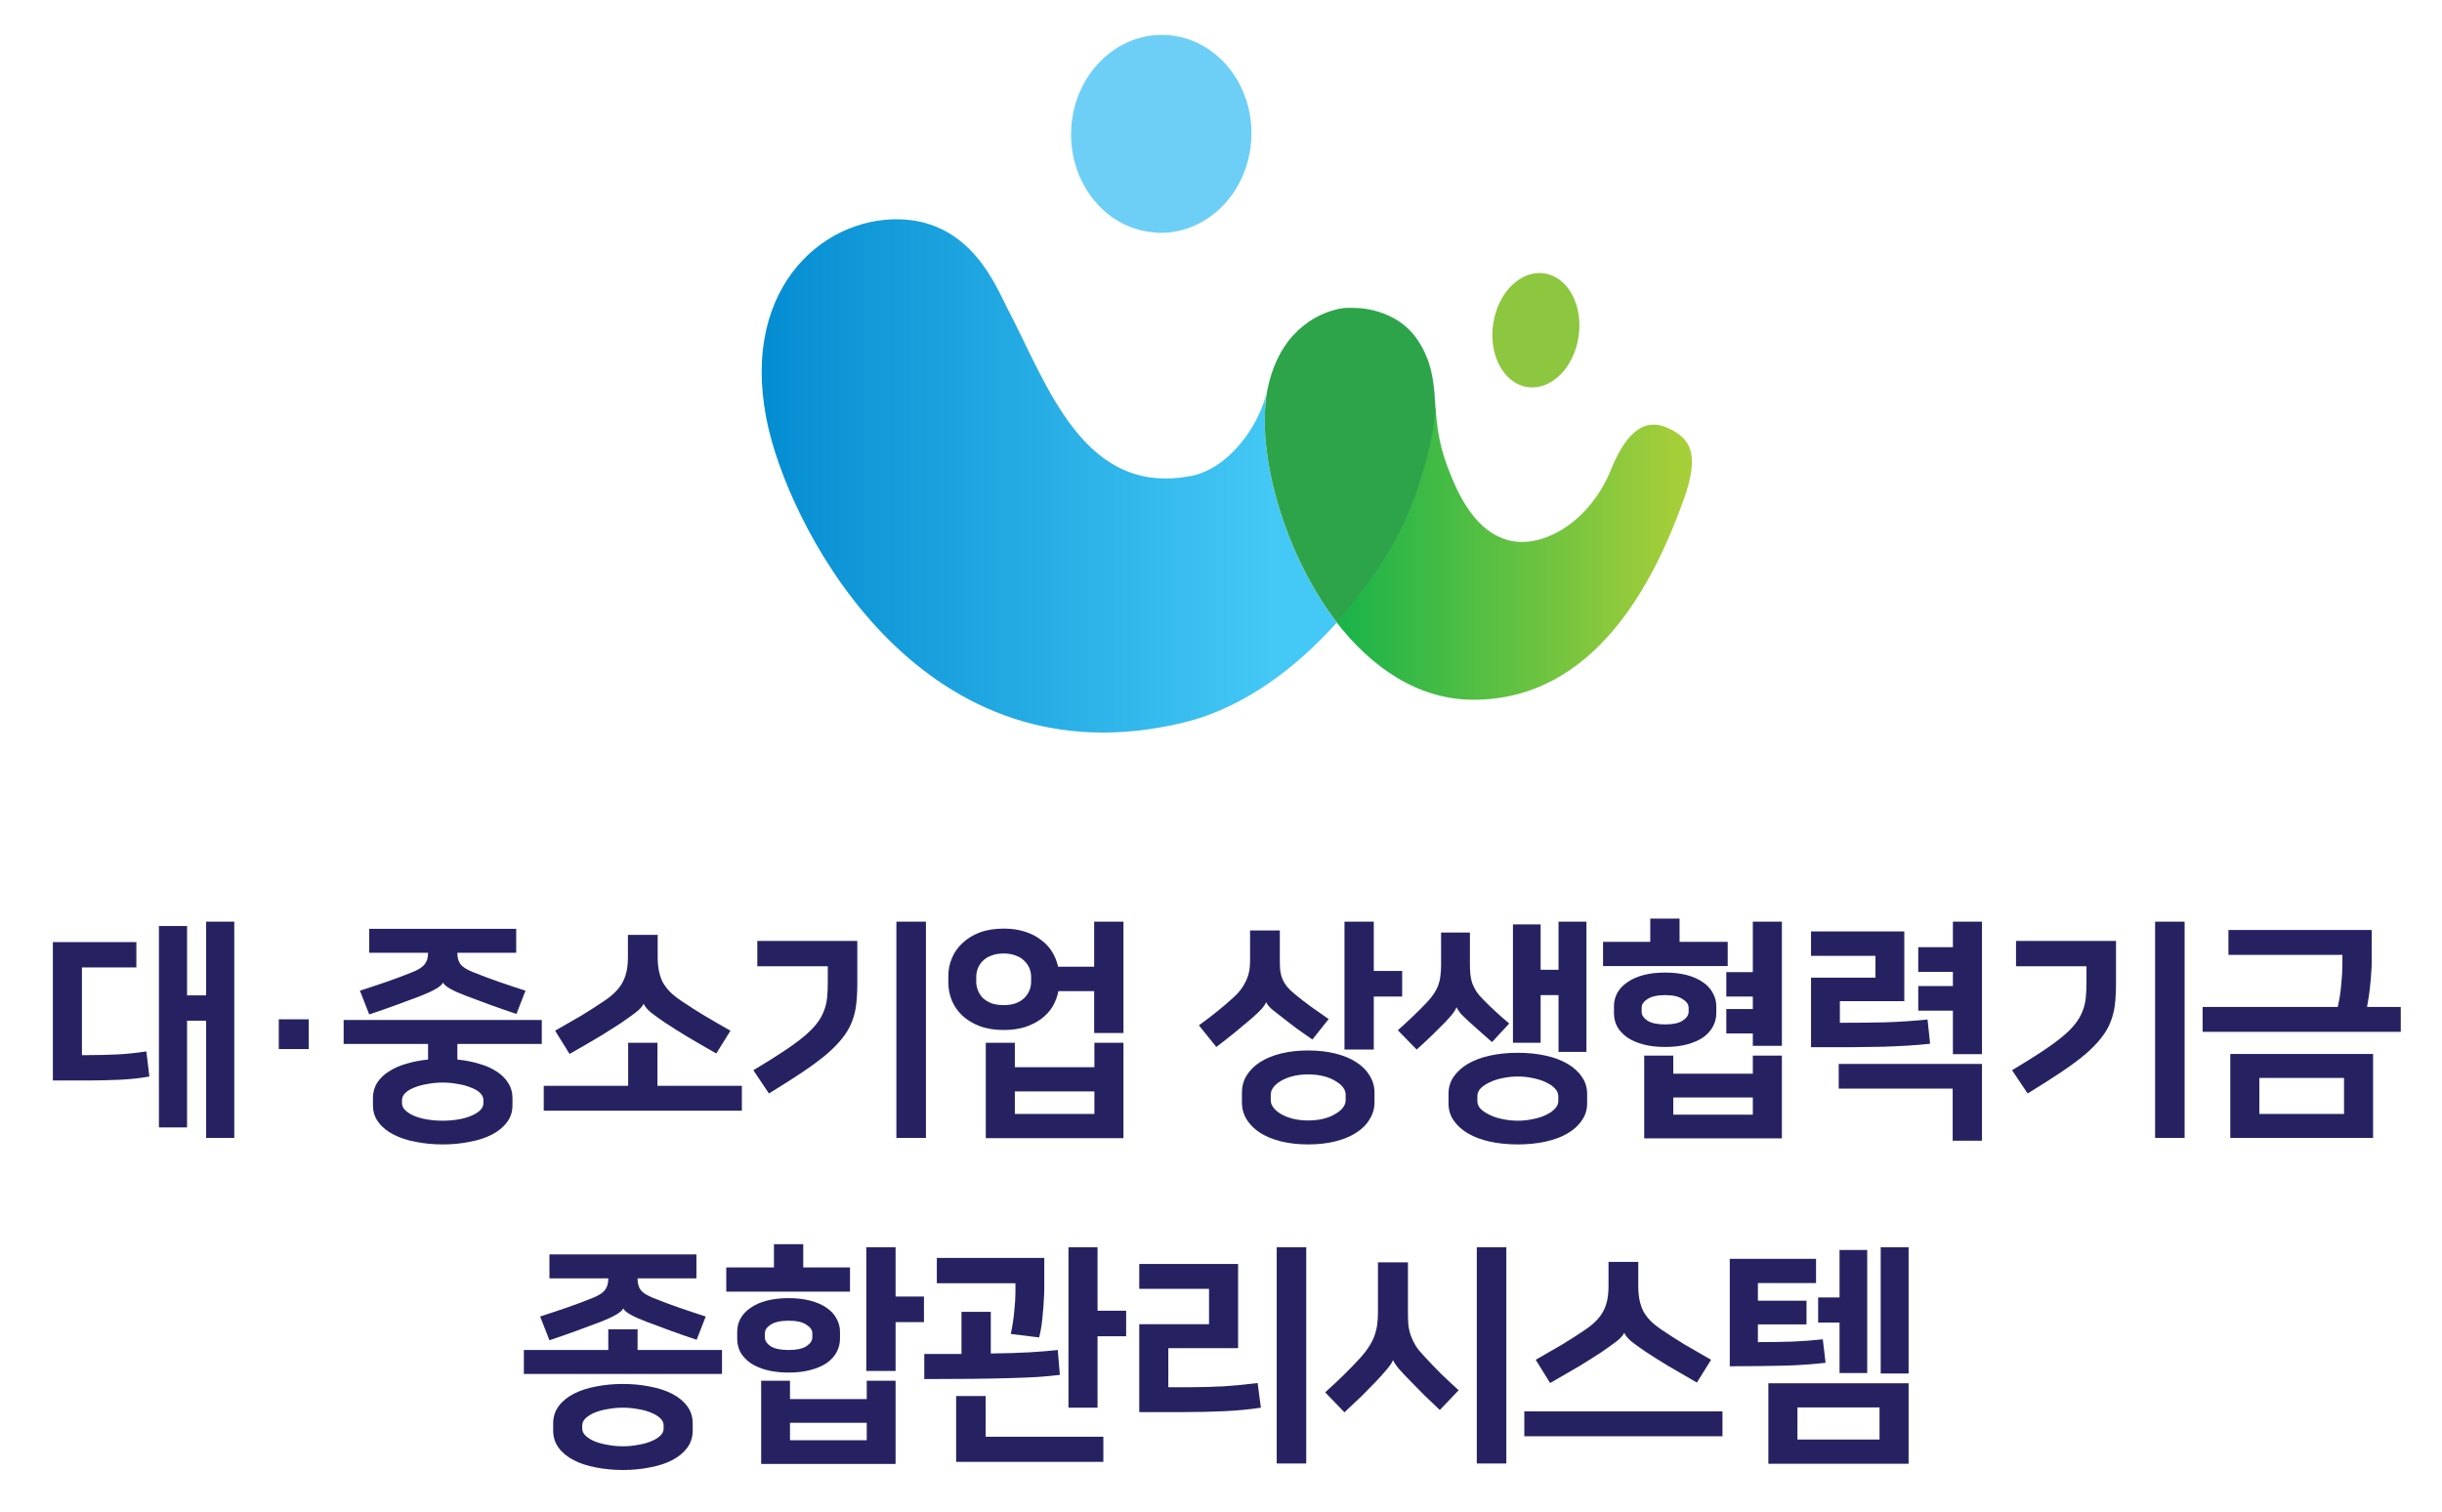
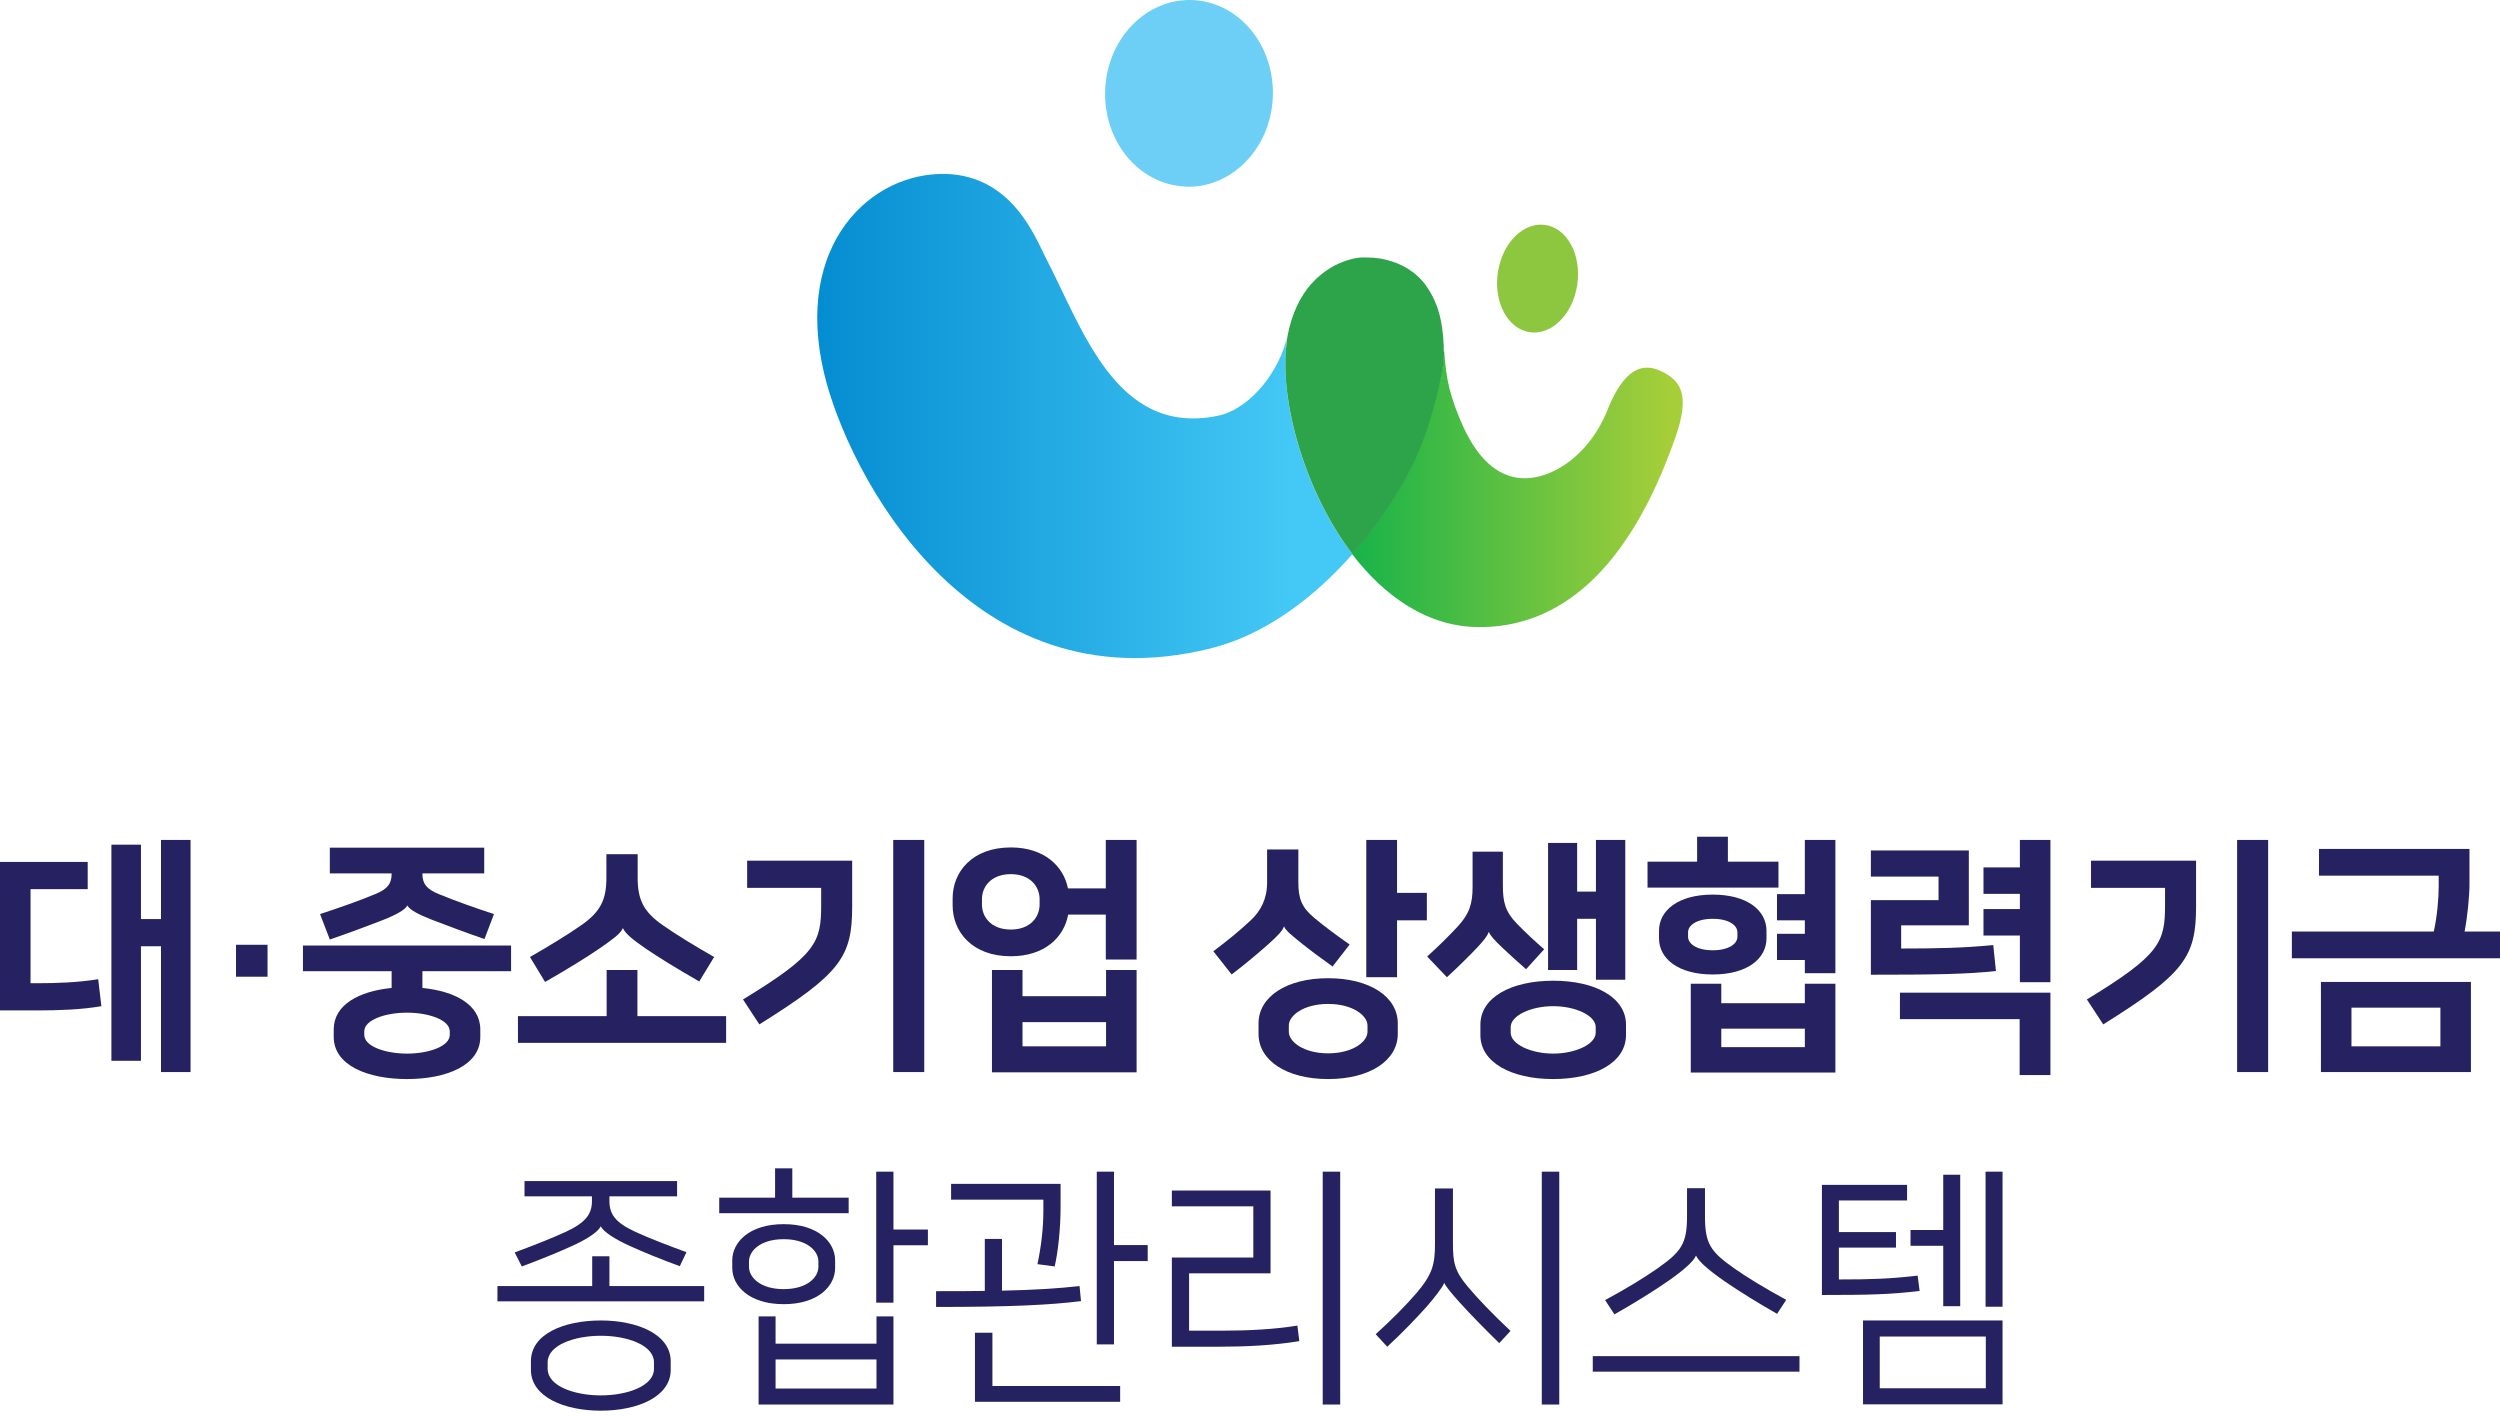
- <svg xmlns="http://www.w3.org/2000/svg" width="210" height="130" viewBox="0 0 210 130" fill="none">
-   <path d="M99.474 20.02C103.754 20.216 107.397 16.578 107.61 11.888C107.822 7.18 104.532 3.222 100.252 3.008C95.973 2.811 92.329 6.449 92.117 11.139C91.905 15.829 95.194 19.806 99.474 20.002V20.02Z" fill="#6DCFF6" />
-   <path d="M131.345 33.285C133.379 33.588 135.342 31.662 135.749 28.952C136.156 26.241 134.829 23.816 132.813 23.513C130.779 23.21 128.816 25.136 128.409 27.846C128.003 30.557 129.329 32.982 131.345 33.285Z" fill="#8DC63F" />
-   <path d="M122.555 30.395C122.59 30.503 122.643 30.592 122.678 30.699C122.643 30.592 122.608 30.503 122.555 30.395Z" fill="url(#paint0_linear_6363_3661)" />
-   <path d="M122.839 31.148C122.839 31.148 122.874 31.273 122.892 31.327C122.874 31.273 122.857 31.202 122.839 31.148Z" fill="url(#paint1_linear_6363_3661)" />
-   <path d="M108.795 34.697C108.83 34.287 108.883 33.895 108.954 33.52C108.954 33.52 108.954 33.556 108.954 33.574C108.371 36.552 105.682 40.279 102.481 40.921C93.126 42.775 90.048 33.003 86.635 26.53C85.68 24.711 83.558 19.04 77.403 18.862C70.506 18.666 63.29 25.246 66.137 37.051C68.295 46.003 79.455 67.598 101.845 62.123C107.009 60.857 111.519 57.38 114.967 53.528C110.617 47.911 108.335 39.975 108.83 34.697H108.795Z" fill="url(#paint2_linear_6363_3661)" />
-   <path d="M123.35 33.752C123.315 33.181 123.226 32.61 123.103 32.058C123.226 32.628 123.332 33.252 123.368 33.948C123.368 33.877 123.368 33.823 123.368 33.752H123.35Z" fill="url(#paint3_linear_6363_3661)" />
-   <path d="M143.582 36.889C141.159 35.641 139.603 37.745 138.524 40.42C136.667 45.003 132.352 47.481 129.275 46.322C127.152 45.538 125.808 43.398 124.853 41.097C123.704 38.333 123.58 36.942 123.368 34C123.385 34.339 123.403 34.696 123.403 35.07C123.403 37.139 122.2 41.401 121.175 43.915C120.06 46.626 117.885 50.21 114.932 53.509C117.938 57.396 121.953 60.178 126.71 60.178C137.127 60.178 142.238 50.103 144.803 42.934C146.253 38.868 145.245 37.727 143.582 36.871V36.889Z" fill="url(#paint4_linear_6363_3661)" />
-   <path d="M122.484 30.275C122.484 30.275 122.52 30.347 122.537 30.4C122.52 30.365 122.502 30.311 122.484 30.275Z" fill="url(#paint5_linear_6363_3661)" />
-   <path d="M122.68 30.701C122.733 30.844 122.803 30.986 122.857 31.147C122.803 30.986 122.75 30.844 122.68 30.701Z" fill="url(#paint6_linear_6363_3661)" />
-   <path d="M123.404 35.07C123.404 34.695 123.404 34.339 123.369 34C123.369 33.982 123.369 33.964 123.369 33.947C123.315 33.269 123.227 32.627 123.103 32.056C123.103 32.056 123.103 32.056 123.103 32.038C123.05 31.789 122.979 31.557 122.909 31.325C122.891 31.272 122.873 31.2 122.856 31.147C122.803 30.986 122.75 30.844 122.679 30.701C122.643 30.594 122.608 30.505 122.555 30.398C122.537 30.362 122.52 30.309 122.502 30.273C122.272 29.791 122.007 29.363 121.706 28.953C121.618 28.846 121.547 28.739 121.458 28.65C120.38 27.42 118.947 26.813 117.497 26.564C117.108 26.51 116.719 26.475 116.277 26.475C116.188 26.475 116.1 26.475 116.011 26.475C115.941 26.475 115.888 26.475 115.817 26.475C115.64 26.475 115.445 26.51 115.269 26.546C115.251 26.546 115.233 26.546 115.215 26.546C115.092 26.564 114.968 26.599 114.844 26.635C113.836 26.885 112.757 27.402 111.784 28.276C111.784 28.276 111.749 28.311 111.731 28.311C111.643 28.401 111.537 28.49 111.448 28.597C111.342 28.704 111.236 28.811 111.13 28.918C110.14 30.041 109.379 31.575 108.99 33.519C108.919 33.893 108.866 34.285 108.831 34.695C108.336 39.956 110.635 47.909 114.968 53.527C117.921 50.228 120.097 46.643 121.211 43.933C122.254 41.418 123.439 37.156 123.439 35.088L123.404 35.07Z" fill="#2DA44A" />
-   <path d="M152.071 118.96H164.131V125.88H152.071V118.96ZM156.171 108.26V110.34H151.171V111.86H155.351V113.9H151.171V115.42C152.224 115.42 153.204 115.406 154.111 115.38C155.031 115.34 155.911 115.273 156.751 115.18L156.991 117.2C156.538 117.253 156.044 117.3 155.511 117.34C154.991 117.38 154.398 117.413 153.731 117.44C153.078 117.453 152.344 117.466 151.531 117.48C150.718 117.493 149.791 117.5 148.751 117.5V108.26H156.171ZM158.191 113.74H156.351V111.58H158.191V107.5H160.571V118.08H158.191V113.74ZM164.131 118.12H161.731V107.26H164.131V118.12ZM154.571 123.8H161.631V121.04H154.571V123.8Z" fill="#262262" />
-   <path d="M148.124 121.38V123.52H131.084V121.38H148.124ZM139.664 114.64C139.557 114.866 139.331 115.113 138.984 115.38C138.651 115.633 138.231 115.933 137.724 116.28C137.177 116.64 136.544 117.04 135.824 117.48C135.104 117.906 134.264 118.393 133.304 118.94L132.064 116.94C132.797 116.526 133.537 116.1 134.284 115.66C135.031 115.206 135.697 114.78 136.284 114.38C136.684 114.113 137.011 113.846 137.264 113.58C137.531 113.313 137.737 113.033 137.884 112.74C138.044 112.433 138.157 112.106 138.224 111.76C138.291 111.413 138.324 111.02 138.324 110.58V108.52H140.884V110.58C140.884 111.02 140.917 111.413 140.984 111.76C141.051 112.106 141.157 112.433 141.304 112.74C141.464 113.033 141.671 113.313 141.924 113.58C142.191 113.846 142.524 114.113 142.924 114.38C143.511 114.78 144.177 115.206 144.924 115.66C145.671 116.1 146.411 116.526 147.144 116.94L145.924 118.9C144.964 118.353 144.124 117.866 143.404 117.44C142.684 117 142.051 116.6 141.504 116.24C140.997 115.893 140.591 115.6 140.284 115.36C139.991 115.106 139.791 114.866 139.684 114.64H139.664Z" fill="#262262" />
-   <path d="M129.537 125.86H126.997V107.26H129.537V125.86ZM122.497 116.66C122.924 117.126 123.39 117.613 123.897 118.12C124.404 118.613 124.917 119.093 125.437 119.56L123.817 121.26C123.364 120.833 122.924 120.413 122.497 120C122.07 119.573 121.67 119.166 121.297 118.78C120.91 118.393 120.584 118.046 120.317 117.74C120.05 117.42 119.884 117.173 119.817 117H119.777C119.71 117.186 119.524 117.46 119.217 117.82C118.924 118.166 118.61 118.513 118.277 118.86C117.904 119.246 117.51 119.646 117.097 120.06C116.684 120.46 116.19 120.926 115.617 121.46L113.957 119.74C115.09 118.726 116.09 117.746 116.957 116.8C117.25 116.48 117.49 116.173 117.677 115.88C117.877 115.586 118.037 115.286 118.157 114.98C118.277 114.673 118.364 114.353 118.417 114.02C118.47 113.686 118.497 113.313 118.497 112.9V108.56H121.077V112.9C121.077 113.3 121.09 113.66 121.117 113.98C121.157 114.3 121.23 114.606 121.337 114.9C121.444 115.18 121.584 115.466 121.757 115.76C121.944 116.04 122.19 116.34 122.497 116.66Z" fill="#262262" />
-   <path d="M112.33 125.86H109.79V107.26H112.33V125.86ZM100.47 119.3H102.41C103.33 119.3 104.283 119.273 105.27 119.22C106.256 119.153 107.216 119.06 108.15 118.94L108.43 121.06C107.483 121.206 106.45 121.306 105.33 121.36C104.21 121.413 103.036 121.44 101.81 121.44H97.97V113.88H103.97V110.84H97.97V108.7H106.47V115.94H100.47V119.3Z" fill="#262262" />
-   <path d="M94.383 112.72H96.843V114.92H94.383V121.06H91.883V107.26H94.383V112.72ZM84.763 123.56H94.883V125.72H82.223V120.06H84.763V123.56ZM79.483 116.44H82.683V112.82H85.203V116.4C86.483 116.386 87.583 116.353 88.503 116.3C89.423 116.246 90.243 116.18 90.963 116.1L91.143 118.24C90.597 118.306 89.963 118.366 89.243 118.42C88.537 118.46 87.71 118.493 86.763 118.52C85.83 118.546 84.763 118.566 83.563 118.58C82.363 118.593 81.003 118.6 79.483 118.6V116.44ZM89.803 108.18V110.88C89.803 111.146 89.79 111.453 89.763 111.8C89.75 112.146 89.723 112.506 89.683 112.88C89.657 113.253 89.617 113.626 89.563 114C89.51 114.373 89.443 114.713 89.363 115.02L86.923 114.72C87.07 114.026 87.17 113.366 87.223 112.74C87.29 112.113 87.323 111.586 87.323 111.16V110.36H80.563V108.18H89.803Z" fill="#262262" />
-   <path d="M77.016 118.74V125.9H65.456V118.74H67.936V120.32H74.536V118.74H77.016ZM74.536 123.86V122.36H67.936V123.86H74.536ZM77.016 111.5H79.456V113.7H77.016V117.9H74.496V107.26H77.016V111.5ZM69.076 109H73.096V111.08H62.456V109H66.556V107H69.076V109ZM67.816 118.04C67.109 118.04 66.476 117.967 65.916 117.82C65.369 117.673 64.909 117.473 64.536 117.22C64.163 116.953 63.876 116.647 63.676 116.3C63.489 115.94 63.396 115.553 63.396 115.14V114.54C63.396 114.127 63.489 113.747 63.676 113.4C63.876 113.04 64.163 112.733 64.536 112.48C64.909 112.213 65.369 112.007 65.916 111.86C66.476 111.713 67.109 111.64 67.816 111.64C68.523 111.64 69.149 111.713 69.696 111.86C70.256 112.007 70.723 112.213 71.096 112.48C71.469 112.733 71.749 113.04 71.936 113.4C72.136 113.747 72.236 114.127 72.236 114.54V115.14C72.236 115.553 72.136 115.94 71.936 116.3C71.749 116.647 71.469 116.953 71.096 117.22C70.723 117.473 70.256 117.673 69.696 117.82C69.149 117.967 68.523 118.04 67.816 118.04ZM67.816 113.58C67.136 113.58 66.623 113.693 66.276 113.92C65.943 114.133 65.776 114.38 65.776 114.66V115.02C65.776 115.3 65.943 115.553 66.276 115.78C66.623 115.993 67.136 116.1 67.816 116.1C68.496 116.1 69.003 115.993 69.336 115.78C69.683 115.553 69.856 115.3 69.856 115.02V114.66C69.856 114.38 69.683 114.133 69.336 113.92C69.003 113.693 68.496 113.58 67.816 113.58Z" fill="#262262" />
-   <path d="M53.569 126.42C52.755 126.42 51.982 126.347 51.249 126.2C50.529 126.067 49.895 125.86 49.349 125.58C48.802 125.3 48.369 124.947 48.049 124.52C47.729 124.093 47.569 123.593 47.569 123.02V122.42C47.569 121.847 47.729 121.347 48.049 120.92C48.369 120.493 48.802 120.14 49.349 119.86C49.895 119.58 50.529 119.373 51.249 119.24C51.982 119.093 52.755 119.02 53.569 119.02C54.382 119.02 55.149 119.093 55.869 119.24C56.602 119.373 57.242 119.58 57.789 119.86C58.336 120.14 58.769 120.493 59.089 120.92C59.409 121.347 59.569 121.847 59.569 122.42V123.02C59.569 123.593 59.409 124.093 59.089 124.52C58.769 124.947 58.336 125.3 57.789 125.58C57.242 125.86 56.602 126.067 55.869 126.2C55.149 126.347 54.382 126.42 53.569 126.42ZM47.249 107.88H59.889V109.94H54.829V110C54.829 110.387 54.922 110.707 55.109 110.96C55.309 111.2 55.662 111.42 56.169 111.62C56.929 111.927 57.675 112.207 58.409 112.46C59.142 112.713 59.902 112.967 60.689 113.22L59.909 115.22C59.069 114.94 58.302 114.673 57.609 114.42C56.916 114.167 56.236 113.913 55.569 113.66C54.409 113.22 53.755 112.847 53.609 112.54H53.589C53.429 112.86 52.762 113.247 51.589 113.7C50.922 113.953 50.242 114.207 49.549 114.46C48.855 114.713 48.089 114.98 47.249 115.26L46.449 113.22C47.236 112.967 47.995 112.713 48.729 112.46C49.462 112.207 50.209 111.927 50.969 111.62C51.475 111.42 51.822 111.2 52.009 110.96C52.209 110.707 52.309 110.387 52.309 110V109.94H47.249V107.88ZM52.309 116.1V114.32H54.829V116.1H62.089V118.16H45.049V116.1H52.309ZM53.569 121.06C53.129 121.06 52.696 121.1 52.269 121.18C51.855 121.247 51.482 121.347 51.149 121.48C50.829 121.613 50.569 121.773 50.369 121.96C50.169 122.147 50.069 122.353 50.069 122.58V122.86C50.069 123.087 50.169 123.293 50.369 123.48C50.569 123.667 50.829 123.827 51.149 123.96C51.482 124.093 51.855 124.193 52.269 124.26C52.696 124.34 53.129 124.38 53.569 124.38C54.009 124.38 54.435 124.34 54.849 124.26C55.276 124.193 55.649 124.093 55.969 123.96C56.302 123.827 56.569 123.667 56.769 123.48C56.969 123.293 57.069 123.087 57.069 122.86V122.58C57.069 122.353 56.969 122.147 56.769 121.96C56.569 121.773 56.302 121.613 55.969 121.48C55.649 121.347 55.276 121.247 54.849 121.18C54.435 121.1 54.009 121.06 53.569 121.06Z" fill="#262262" />
-   <path d="M191.794 90.641H204.074V97.861H191.794V90.641ZM201.034 86.6C201.181 85.96 201.281 85.32 201.334 84.68C201.401 84.027 201.434 83.46 201.434 82.981V82.121H191.634V79.981H203.954V82.841C203.954 83.067 203.941 83.334 203.914 83.641C203.901 83.947 203.874 84.274 203.834 84.621C203.807 84.954 203.767 85.294 203.714 85.641C203.661 85.974 203.607 86.294 203.554 86.6H206.454V88.74H189.414V86.6H201.034ZM194.294 95.8H201.574V92.701H194.294V95.8Z" fill="#262262" />
-   <path d="M187.867 97.86H185.327V79.26H187.867V97.86ZM173.027 92.04C174.027 91.44 174.881 90.906 175.587 90.44C176.294 89.973 176.881 89.546 177.347 89.16C177.827 88.76 178.201 88.386 178.467 88.04C178.747 87.68 178.954 87.32 179.087 86.96C179.234 86.6 179.327 86.22 179.367 85.82C179.407 85.42 179.427 84.973 179.427 84.48V83.1H173.367V80.92H181.967V84.6C181.967 85.266 181.934 85.873 181.867 86.42C181.801 86.966 181.667 87.48 181.467 87.96C181.281 88.426 181.007 88.88 180.647 89.32C180.301 89.76 179.847 90.22 179.287 90.7C178.727 91.166 178.041 91.673 177.227 92.22C176.427 92.753 175.474 93.36 174.367 94.04L173.027 92.04Z" fill="#262262" />
-   <path d="M158.22 87.96C159.62 87.96 160.92 87.946 162.12 87.92C163.32 87.88 164.534 87.8 165.76 87.68L165.98 89.76C165.407 89.826 164.787 89.88 164.12 89.92C163.467 89.96 162.727 89.993 161.9 90.02C161.087 90.033 160.174 90.046 159.16 90.06C158.16 90.06 157.02 90.06 155.74 90.06V84.08H161.28V82.2H155.74V80.1H163.76V86.1H158.22V87.96ZM167.94 86.92H164.96V84.8H167.94V83.58H164.96V81.46H167.94V79.26H170.44V90.66H167.94V86.92ZM158.12 91.5H170.44V98.1H167.92V93.62H158.12V91.5Z" fill="#262262" />
-   <path d="M153.234 90.78V97.9H141.394V90.78H143.894V92.34H150.734V90.78H153.234ZM143.194 90.04C142.487 90.04 141.86 89.967 141.314 89.82C140.767 89.673 140.307 89.473 139.934 89.22C139.56 88.953 139.274 88.647 139.074 88.3C138.887 87.94 138.794 87.553 138.794 87.14V86.54C138.794 86.127 138.887 85.747 139.074 85.4C139.274 85.04 139.56 84.733 139.934 84.48C140.307 84.213 140.767 84.007 141.314 83.86C141.86 83.713 142.487 83.64 143.194 83.64C143.9 83.64 144.527 83.713 145.074 83.86C145.62 84.007 146.08 84.213 146.454 84.48C146.827 84.733 147.107 85.04 147.294 85.4C147.494 85.747 147.594 86.127 147.594 86.54V87.14C147.594 87.553 147.494 87.94 147.294 88.3C147.107 88.647 146.827 88.953 146.454 89.22C146.08 89.473 145.62 89.673 145.074 89.82C144.527 89.967 143.9 90.04 143.194 90.04ZM150.734 88.88H148.454V86.78H150.734V85.7H148.454V83.6H150.734V79.26H153.234V89.94H150.734V88.88ZM144.434 81H148.574V83.08H137.854V81H141.914V79H144.434V81ZM150.734 95.86V94.38H143.894V95.86H150.734ZM143.194 85.58C142.527 85.58 142.02 85.693 141.674 85.92C141.34 86.133 141.174 86.38 141.174 86.66V87.02C141.174 87.3 141.34 87.553 141.674 87.78C142.02 87.993 142.527 88.1 143.194 88.1C143.86 88.1 144.36 87.993 144.694 87.78C145.04 87.553 145.214 87.3 145.214 87.02V86.66C145.214 86.38 145.04 86.133 144.694 85.92C144.36 85.693 143.86 85.58 143.194 85.58Z" fill="#262262" />
-   <path d="M132.486 83.4H134.026V79.26H136.426V90.46H134.026V85.58H132.486V89.68H130.106V79.5H132.486V83.4ZM130.526 98.42C129.659 98.42 128.859 98.34 128.126 98.18C127.406 98.02 126.779 97.786 126.246 97.48C125.726 97.173 125.313 96.8 125.006 96.36C124.713 95.933 124.566 95.446 124.566 94.9V94.06C124.566 93.513 124.713 93.026 125.006 92.6C125.313 92.16 125.726 91.786 126.246 91.48C126.779 91.173 127.406 90.94 128.126 90.78C128.859 90.62 129.659 90.54 130.526 90.54C131.379 90.54 132.173 90.62 132.906 90.78C133.639 90.94 134.266 91.173 134.786 91.48C135.319 91.786 135.733 92.16 136.026 92.6C136.333 93.026 136.486 93.513 136.486 94.06V94.9C136.486 95.446 136.333 95.933 136.026 96.36C135.733 96.8 135.319 97.173 134.786 97.48C134.266 97.786 133.639 98.02 132.906 98.18C132.173 98.34 131.379 98.42 130.526 98.42ZM130.526 92.58C130.073 92.58 129.633 92.626 129.206 92.72C128.793 92.8 128.426 92.92 128.106 93.08C127.786 93.226 127.526 93.4 127.326 93.6C127.139 93.8 127.046 94.02 127.046 94.26V94.7C127.046 94.94 127.139 95.16 127.326 95.36C127.526 95.56 127.786 95.733 128.106 95.88C128.426 96.04 128.793 96.16 129.206 96.24C129.633 96.333 130.073 96.38 130.526 96.38C130.979 96.38 131.413 96.333 131.826 96.24C132.253 96.16 132.626 96.04 132.946 95.88C133.266 95.733 133.519 95.56 133.706 95.36C133.906 95.16 134.006 94.94 134.006 94.7V94.26C134.006 94.02 133.906 93.8 133.706 93.6C133.519 93.4 133.266 93.226 132.946 93.08C132.626 92.92 132.253 92.8 131.826 92.72C131.413 92.626 130.979 92.58 130.526 92.58ZM128.306 89.62C127.999 89.353 127.659 89.053 127.286 88.72C126.913 88.386 126.593 88.1 126.326 87.86C126.019 87.58 125.779 87.346 125.606 87.16C125.446 86.96 125.333 86.786 125.266 86.64H125.246C125.179 86.813 125.066 87 124.906 87.2C124.759 87.386 124.546 87.626 124.266 87.92C123.999 88.186 123.653 88.533 123.226 88.96C122.799 89.373 122.333 89.806 121.826 90.26L120.206 88.6C120.633 88.226 121.053 87.84 121.466 87.44C121.893 87.04 122.306 86.626 122.706 86.2C122.946 85.946 123.146 85.7 123.306 85.46C123.466 85.22 123.593 84.973 123.686 84.72C123.779 84.466 123.839 84.206 123.866 83.94C123.906 83.66 123.926 83.353 123.926 83.02V80.2H126.406V82.9C126.406 83.233 126.419 83.533 126.446 83.8C126.473 84.066 126.526 84.32 126.606 84.56C126.699 84.8 126.819 85.04 126.966 85.28C127.126 85.506 127.326 85.74 127.566 85.98C128.259 86.686 128.999 87.366 129.786 88.02L128.306 89.62Z" fill="#262262" />
-   <path d="M118.139 83.5H120.579V85.7H118.139V90.26H115.619V79.26H118.139V83.5ZM112.499 98.42C111.645 98.42 110.865 98.333 110.159 98.16C109.465 97.986 108.865 97.74 108.359 97.42C107.865 97.1 107.479 96.713 107.199 96.26C106.932 95.82 106.799 95.333 106.799 94.8V93.96C106.799 93.426 106.932 92.94 107.199 92.5C107.479 92.046 107.865 91.66 108.359 91.34C108.865 91.02 109.465 90.773 110.159 90.6C110.865 90.426 111.645 90.34 112.499 90.34C113.352 90.34 114.125 90.426 114.819 90.6C115.525 90.773 116.125 91.02 116.619 91.34C117.125 91.66 117.512 92.046 117.779 92.5C118.059 92.94 118.199 93.426 118.199 93.96V94.8C118.199 95.333 118.059 95.82 117.779 96.26C117.512 96.713 117.125 97.1 116.619 97.42C116.125 97.74 115.525 97.986 114.819 98.16C114.125 98.333 113.352 98.42 112.499 98.42ZM112.499 92.4C111.992 92.4 111.539 92.453 111.139 92.56C110.739 92.666 110.399 92.806 110.119 92.98C109.852 93.14 109.645 93.32 109.499 93.52C109.352 93.72 109.279 93.92 109.279 94.12V94.64C109.279 94.84 109.352 95.04 109.499 95.24C109.645 95.44 109.852 95.62 110.119 95.78C110.399 95.953 110.739 96.093 111.139 96.2C111.539 96.306 111.992 96.36 112.499 96.36C113.005 96.36 113.459 96.306 113.859 96.2C114.259 96.093 114.592 95.953 114.859 95.78C115.139 95.62 115.352 95.44 115.499 95.24C115.645 95.04 115.719 94.84 115.719 94.64V94.12C115.719 93.92 115.645 93.72 115.499 93.52C115.352 93.32 115.139 93.14 114.859 92.98C114.592 92.806 114.259 92.666 113.859 92.56C113.459 92.453 113.005 92.4 112.499 92.4ZM108.879 86.2C108.812 86.36 108.692 86.54 108.519 86.74C108.345 86.94 108.052 87.22 107.639 87.58C107.172 87.98 106.685 88.386 106.179 88.8C105.685 89.2 105.159 89.613 104.599 90.04L103.099 88.18C103.685 87.753 104.219 87.346 104.699 86.96C105.179 86.573 105.659 86.16 106.139 85.72C106.552 85.346 106.879 84.913 107.119 84.42C107.372 83.926 107.499 83.353 107.499 82.7V80.02H110.059V82.62C110.059 82.953 110.072 83.253 110.099 83.52C110.139 83.773 110.205 84.013 110.299 84.24C110.405 84.466 110.545 84.686 110.719 84.9C110.892 85.1 111.112 85.306 111.379 85.52C111.765 85.84 112.212 86.186 112.719 86.56C113.239 86.933 113.752 87.293 114.259 87.64L112.859 89.4C112.392 89.08 111.945 88.766 111.519 88.46C111.092 88.14 110.692 87.833 110.319 87.54C109.972 87.273 109.659 87.026 109.379 86.8C109.112 86.56 108.952 86.36 108.899 86.2H108.879Z" fill="#262262" />
-   <path d="M86.312 88.58C85.525 88.58 84.832 88.466 84.232 88.24C83.645 88.013 83.152 87.713 82.752 87.34C82.352 86.953 82.052 86.52 81.852 86.04C81.652 85.546 81.552 85.033 81.552 84.5V83.94C81.552 83.406 81.652 82.9 81.852 82.42C82.052 81.926 82.352 81.493 82.752 81.12C83.152 80.733 83.645 80.426 84.232 80.2C84.832 79.973 85.525 79.86 86.312 79.86C86.992 79.86 87.598 79.946 88.132 80.12C88.678 80.293 89.145 80.533 89.532 80.84C89.932 81.133 90.252 81.48 90.492 81.88C90.732 82.28 90.898 82.7 90.992 83.14H94.092V79.26H96.612V88.84H94.092V85.24H91.012C90.932 85.693 90.772 86.126 90.532 86.54C90.292 86.94 89.972 87.293 89.572 87.6C89.185 87.893 88.718 88.133 88.172 88.32C87.625 88.493 87.005 88.58 86.312 88.58ZM96.612 89.68V97.88H84.772V89.68H87.272V91.78H94.112V89.68H96.612ZM86.312 82C85.912 82 85.558 82.06 85.252 82.18C84.958 82.286 84.712 82.44 84.512 82.64C84.325 82.826 84.185 83.04 84.092 83.28C83.998 83.52 83.952 83.76 83.952 84V84.44C83.952 84.68 83.998 84.92 84.092 85.16C84.185 85.4 84.325 85.62 84.512 85.82C84.712 86.006 84.958 86.16 85.252 86.28C85.558 86.386 85.912 86.44 86.312 86.44C86.712 86.44 87.058 86.386 87.352 86.28C87.658 86.16 87.905 86.006 88.092 85.82C88.292 85.62 88.438 85.4 88.532 85.16C88.625 84.92 88.672 84.68 88.672 84.44V84C88.672 83.76 88.625 83.52 88.532 83.28C88.438 83.04 88.292 82.826 88.092 82.64C87.905 82.44 87.658 82.286 87.352 82.18C87.058 82.06 86.712 82 86.312 82ZM94.112 95.8V93.86H87.272V95.8H94.112Z" fill="#262262" />
-   <path d="M79.625 97.86H77.085V79.26H79.625V97.86ZM64.785 92.04C65.785 91.44 66.638 90.906 67.345 90.44C68.052 89.973 68.638 89.546 69.105 89.16C69.585 88.76 69.959 88.386 70.225 88.04C70.505 87.68 70.712 87.32 70.845 86.96C70.992 86.6 71.085 86.22 71.125 85.82C71.165 85.42 71.185 84.973 71.185 84.48V83.1H65.125V80.92H73.725V84.6C73.725 85.266 73.692 85.873 73.625 86.42C73.558 86.966 73.425 87.48 73.225 87.96C73.038 88.426 72.765 88.88 72.405 89.32C72.058 89.76 71.605 90.22 71.045 90.7C70.485 91.166 69.799 91.673 68.985 92.22C68.185 92.753 67.232 93.36 66.125 94.04L64.785 92.04Z" fill="#262262" />
-   <path d="M55.338 86.34C55.231 86.567 55.005 86.814 54.658 87.08C54.325 87.334 53.904 87.634 53.398 87.98C52.851 88.34 52.218 88.74 51.498 89.18C50.778 89.607 49.938 90.094 48.978 90.64L47.738 88.64C48.471 88.227 49.211 87.8 49.958 87.36C50.705 86.907 51.371 86.48 51.958 86.08C52.358 85.814 52.684 85.547 52.938 85.28C53.205 85.014 53.411 84.734 53.558 84.44C53.718 84.134 53.831 83.807 53.898 83.46C53.965 83.114 53.998 82.72 53.998 82.28V80.4H56.558V82.28C56.558 82.72 56.591 83.114 56.658 83.46C56.724 83.807 56.831 84.134 56.978 84.44C57.138 84.734 57.344 85.014 57.598 85.28C57.864 85.547 58.198 85.814 58.598 86.08C59.184 86.48 59.851 86.907 60.598 87.36C61.344 87.8 62.084 88.227 62.818 88.64L61.598 90.6C60.638 90.054 59.798 89.567 59.078 89.14C58.358 88.7 57.724 88.3 57.178 87.94C56.671 87.594 56.264 87.3 55.958 87.06C55.664 86.807 55.465 86.567 55.358 86.34H55.338ZM54.018 93.38V89.68H56.538V93.38H63.798V95.52H46.758V93.38H54.018Z" fill="#262262" />
-   <path d="M38.071 98.42C37.257 98.42 36.484 98.347 35.751 98.2C35.031 98.067 34.397 97.86 33.851 97.58C33.304 97.3 32.871 96.947 32.551 96.52C32.231 96.107 32.071 95.613 32.071 95.04V94.44C32.071 93.947 32.191 93.507 32.431 93.12C32.684 92.733 33.024 92.407 33.451 92.14C33.877 91.86 34.377 91.64 34.951 91.48C35.524 91.307 36.144 91.187 36.811 91.12V89.78H29.551V87.72H46.591V89.78H39.331V91.12C39.997 91.187 40.617 91.307 41.191 91.48C41.764 91.64 42.264 91.86 42.691 92.14C43.117 92.407 43.451 92.733 43.691 93.12C43.944 93.507 44.071 93.947 44.071 94.44V95.04C44.071 95.613 43.911 96.107 43.591 96.52C43.271 96.947 42.837 97.3 42.291 97.58C41.744 97.86 41.104 98.067 40.371 98.2C39.651 98.347 38.884 98.42 38.071 98.42ZM31.751 79.88H44.391V81.94H39.331V81.98C39.331 82.367 39.424 82.686 39.611 82.94C39.811 83.18 40.164 83.4 40.671 83.6C41.431 83.907 42.178 84.187 42.911 84.44C43.644 84.693 44.404 84.947 45.191 85.2L44.411 87.2C43.571 86.92 42.804 86.653 42.111 86.4C41.417 86.147 40.737 85.893 40.071 85.64C38.911 85.2 38.257 84.827 38.111 84.52H38.091C37.931 84.84 37.264 85.227 36.091 85.68C35.424 85.933 34.744 86.187 34.051 86.44C33.357 86.693 32.591 86.96 31.751 87.24L30.951 85.2C31.737 84.947 32.497 84.693 33.231 84.44C33.964 84.187 34.711 83.907 35.471 83.6C35.977 83.4 36.324 83.18 36.511 82.94C36.711 82.686 36.811 82.367 36.811 81.98V81.94H31.751V79.88ZM38.071 93.1C37.631 93.1 37.197 93.14 36.771 93.22C36.357 93.287 35.984 93.386 35.651 93.52C35.331 93.64 35.071 93.793 34.871 93.98C34.671 94.167 34.571 94.373 34.571 94.6V94.88C34.571 95.107 34.671 95.313 34.871 95.5C35.071 95.687 35.331 95.847 35.651 95.98C35.984 96.113 36.357 96.213 36.771 96.28C37.197 96.347 37.631 96.38 38.071 96.38C38.511 96.38 38.937 96.347 39.351 96.28C39.777 96.213 40.151 96.113 40.471 95.98C40.804 95.847 41.071 95.687 41.271 95.5C41.471 95.313 41.571 95.107 41.571 94.88V94.6C41.571 94.373 41.471 94.167 41.271 93.98C41.071 93.793 40.804 93.64 40.471 93.52C40.151 93.386 39.777 93.287 39.351 93.22C38.937 93.14 38.511 93.1 38.071 93.1Z" fill="#262262" />
-   <path d="M23.973 87.66H26.553V90.22H23.973V87.66Z" fill="#262262" />
-   <path d="M16.086 85.6H17.726V79.26H20.146V97.86H17.726V87.78H16.086V96.96H13.666V79.64H16.086V85.6ZM11.726 81.02V83.2H7.046V90.74H7.626C8.439 90.74 9.259 90.72 10.086 90.68C10.913 90.64 11.746 90.553 12.586 90.42L12.846 92.58C12.033 92.726 11.166 92.82 10.246 92.86C9.339 92.9 8.466 92.92 7.626 92.92H4.546V81.02H11.726Z" fill="#262262" />
+ <svg xmlns="http://www.w3.org/2000/svg" width="196" height="111" viewBox="0 0 196 111" fill="none">
+   <path d="M92.888 14.635C96.519 14.804 99.609 11.675 99.789 7.643C99.969 3.595 97.179 0.191 93.548 0.007C89.918 -0.162 86.828 2.966 86.648 6.999C86.468 11.031 89.258 14.451 92.888 14.62V14.635Z" fill="#6DCFF6" />
+   <path d="M119.923 26.043C121.648 26.303 123.313 24.647 123.658 22.317C124.003 19.986 122.878 17.901 121.168 17.64C119.443 17.379 117.777 19.035 117.432 21.366C117.087 23.697 118.212 25.782 119.923 26.043Z" fill="#8DC63F" />
+   <path d="M112.466 23.56C112.496 23.652 112.541 23.729 112.571 23.821C112.541 23.729 112.511 23.652 112.466 23.56Z" fill="url(#paint0_linear_7761_13683)" />
+   <path d="M112.707 24.203C112.707 24.203 112.737 24.31 112.752 24.356C112.737 24.31 112.722 24.249 112.707 24.203Z" fill="url(#paint1_linear_7761_13683)" />
+   <path d="M100.795 27.256C100.825 26.903 100.87 26.566 100.93 26.244C100.93 26.244 100.93 26.274 100.93 26.29C100.435 28.851 98.154 32.055 95.439 32.607C87.504 34.202 84.894 25.799 81.998 20.233C81.188 18.669 79.388 13.793 74.168 13.639C68.317 13.471 62.197 19.129 64.612 29.28C66.442 36.977 75.908 55.547 94.899 50.839C99.28 49.751 103.105 46.76 106.03 43.448C102.34 38.618 100.405 31.795 100.825 27.256H100.795Z" fill="url(#paint2_linear_7761_13683)" />
+   <path d="M113.141 26.443C113.111 25.952 113.036 25.462 112.931 24.986C113.036 25.477 113.126 26.014 113.156 26.612C113.156 26.55 113.156 26.504 113.156 26.443H113.141Z" fill="url(#paint3_linear_7761_13683)" />
+   <path d="M130.302 29.14C128.247 28.067 126.927 29.876 126.012 32.176C124.436 36.117 120.776 38.248 118.166 37.251C116.366 36.577 115.226 34.737 114.416 32.759C113.441 30.382 113.336 29.186 113.156 26.656C113.171 26.947 113.186 27.254 113.186 27.576C113.186 29.355 112.165 33.019 111.295 35.181C110.35 37.512 108.505 40.594 106 43.431C108.55 46.774 111.955 49.166 115.991 49.166C124.826 49.166 129.162 40.502 131.337 34.338C132.567 30.842 131.712 29.86 130.302 29.125V29.14Z" fill="url(#paint4_linear_7761_13683)" />
+   <path d="M112.406 23.451C112.406 23.451 112.436 23.512 112.451 23.558C112.436 23.527 112.421 23.482 112.406 23.451Z" fill="url(#paint5_linear_7761_13683)" />
+   <path d="M112.572 23.819C112.617 23.942 112.677 24.064 112.722 24.202C112.677 24.064 112.632 23.942 112.572 23.819Z" fill="url(#paint6_linear_7761_13683)" />
+   <path d="M113.187 27.576C113.187 27.254 113.187 26.948 113.157 26.656C113.157 26.641 113.157 26.626 113.157 26.61C113.112 26.028 113.037 25.476 112.932 24.985C112.932 24.985 112.932 24.985 112.932 24.97C112.887 24.755 112.827 24.556 112.767 24.356C112.752 24.31 112.737 24.249 112.722 24.203C112.677 24.065 112.632 23.942 112.572 23.82C112.542 23.728 112.512 23.651 112.467 23.559C112.452 23.528 112.437 23.482 112.422 23.452C112.227 23.038 112.002 22.67 111.747 22.317C111.672 22.225 111.612 22.133 111.537 22.056C110.622 20.998 109.406 20.477 108.176 20.262C107.846 20.216 107.516 20.186 107.141 20.186C107.066 20.186 106.991 20.186 106.916 20.186C106.856 20.186 106.811 20.186 106.751 20.186C106.601 20.186 106.436 20.216 106.286 20.247C106.271 20.247 106.256 20.247 106.241 20.247C106.136 20.262 106.031 20.293 105.926 20.324C105.071 20.538 104.156 20.983 103.331 21.734C103.331 21.734 103.301 21.765 103.286 21.765C103.211 21.842 103.121 21.918 103.046 22.01C102.956 22.102 102.866 22.194 102.776 22.286C101.936 23.252 101.291 24.571 100.961 26.242C100.901 26.564 100.856 26.902 100.826 27.254C100.406 31.778 102.356 38.617 106.031 43.447C108.536 40.61 110.382 37.528 111.327 35.197C112.212 33.035 113.217 29.37 113.217 27.592L113.187 27.576Z" fill="#2DA44A" />
+   <path d="M181.961 84.05V76.986H193.721V84.05H181.961ZM179.682 73.034H190.809C191.078 71.801 191.193 70.431 191.193 69.492V68.65H181.808V66.557H193.606V69.355C193.606 70.255 193.453 71.84 193.223 73.034H196V75.127H179.682V73.034ZM184.355 79.002V82.034H191.327V79.002H184.355Z" fill="#262262" />
+   <path d="M177.822 65.852V84.05H175.389V65.852H177.822ZM164.894 80.312L163.61 78.356C169.375 74.853 169.739 73.855 169.739 70.959V69.609H163.936V67.476H172.172V71.077C172.172 75.029 171.252 76.34 164.894 80.312Z" fill="#262262" />
+   <path d="M149.051 72.544V74.364C151.732 74.364 153.935 74.325 156.271 74.09L156.482 76.125C154.279 76.379 151.56 76.418 146.676 76.418V70.568H151.981V68.728H146.676V66.674H154.356V72.544H149.051ZM158.359 77.005V73.346H155.505V71.272H158.359V70.079H155.505V68.004H158.359V65.852H160.753V77.005H158.359ZM148.955 79.901V77.827H160.753V84.285H158.34V79.901H148.955Z" fill="#262262" />
+   <path d="M141.5 77.123H143.895V84.089H132.556V77.123H134.95V78.649H141.5V77.123ZM134.28 76.399C131.579 76.399 130.066 75.166 130.066 73.562V72.975C130.066 71.37 131.579 70.137 134.28 70.137C136.98 70.137 138.493 71.37 138.493 72.975V73.562C138.493 75.166 136.98 76.399 134.28 76.399ZM141.5 76.301V75.264H139.317V73.209H141.5V72.153H139.317V70.098H141.5V65.852H143.895V76.301H141.5ZM135.467 65.598V67.554H139.432V69.589H129.166V67.554H133.054V65.598H135.467ZM134.95 82.093H141.5V80.645H134.95V82.093ZM134.28 72.035C133.016 72.035 132.345 72.544 132.345 73.092V73.444C132.345 73.992 133.016 74.501 134.28 74.501C135.544 74.501 136.214 73.992 136.214 73.444V73.092C136.214 72.544 135.544 72.035 134.28 72.035Z" fill="#262262" />
+   <path d="M123.648 66.087V69.903H125.122V65.852H127.421V76.81H125.122V72.035H123.648V76.047H121.368V66.087H123.648ZM121.771 84.598C118.476 84.598 116.063 83.287 116.063 81.154V80.332C116.063 78.199 118.476 76.888 121.771 76.888C125.065 76.888 127.478 78.199 127.478 80.332V81.154C127.478 83.287 125.065 84.598 121.771 84.598ZM121.771 78.884C120.047 78.884 118.438 79.608 118.438 80.528V80.958C118.438 81.878 120.047 82.602 121.771 82.602C123.494 82.602 125.103 81.878 125.103 80.958V80.528C125.103 79.608 123.494 78.884 121.771 78.884ZM121.062 74.423L119.645 75.988C119.051 75.479 118.246 74.736 117.748 74.266C117.174 73.718 116.848 73.366 116.733 73.073H116.714C116.599 73.405 116.312 73.757 115.776 74.325C115.278 74.853 114.397 75.734 113.439 76.614L111.888 74.99C112.692 74.266 113.516 73.464 114.282 72.642C115.22 71.624 115.45 70.822 115.45 69.531V66.772H117.825V69.413C117.825 70.705 117.997 71.468 118.936 72.427C119.606 73.112 120.315 73.777 121.062 74.423Z" fill="#262262" />
+   <path d="M109.529 65.852V70H111.866V72.153H109.529V76.614H107.116V65.852H109.529ZM104.128 84.598C100.872 84.598 98.669 83.15 98.669 81.056V80.234C98.669 78.14 100.872 76.692 104.128 76.692C107.384 76.692 109.586 78.14 109.586 80.234V81.056C109.586 83.15 107.384 84.598 104.128 84.598ZM104.128 78.708C102.193 78.708 101.044 79.628 101.044 80.391V80.9C101.044 81.663 102.193 82.582 104.128 82.582C106.062 82.582 107.211 81.663 107.211 80.9V80.391C107.211 79.628 106.062 78.708 104.128 78.708ZM100.68 72.642H100.661C100.546 72.955 100.259 73.288 99.474 73.992C98.593 74.775 97.635 75.577 96.562 76.399L95.126 74.579C96.237 73.738 97.118 73.033 98.037 72.172C98.823 71.448 99.34 70.49 99.34 69.218V66.596H101.791V69.139C101.791 70.431 102.021 71.116 103.055 71.977C103.802 72.603 104.856 73.385 105.813 74.051L104.473 75.773C103.592 75.147 102.749 74.52 102.04 73.953C101.389 73.425 100.776 72.955 100.68 72.642Z" fill="#262262" />
+   <path d="M79.245 74.971C76.219 74.971 74.686 73.053 74.686 70.979V70.431C74.686 68.357 76.219 66.439 79.245 66.439C81.869 66.439 83.382 67.907 83.727 69.648H86.695V65.852H89.109V75.225H86.695V71.703H83.746C83.42 73.483 81.907 74.971 79.245 74.971ZM86.715 76.047H89.109V84.069H77.77V76.047H80.164V78.101H86.715V76.047ZM79.245 68.533C77.694 68.533 76.985 69.531 76.985 70.49V70.92C76.985 71.879 77.694 72.877 79.245 72.877C80.796 72.877 81.505 71.879 81.505 70.92V70.49C81.505 69.531 80.796 68.533 79.245 68.533ZM80.164 82.034H86.715V80.136H80.164V82.034Z" fill="#262262" />
+   <path d="M72.461 65.852V84.05H70.029V65.852H72.461ZM59.533 80.312L58.25 78.356C64.015 74.853 64.379 73.855 64.379 70.959V69.609H58.576V67.476H66.811V71.077C66.811 75.029 65.892 76.34 59.533 80.312Z" fill="#262262" />
+   <path d="M48.844 72.779H48.825C48.633 73.229 47.925 73.718 46.967 74.383C45.933 75.088 44.573 75.929 42.734 76.986L41.547 75.029C42.945 74.227 44.477 73.307 45.588 72.525C47.101 71.468 47.542 70.509 47.542 68.807V66.967H49.993V68.807C49.993 70.509 50.434 71.468 51.947 72.525C53.058 73.307 54.59 74.227 55.988 75.029L54.82 76.947C52.981 75.89 51.621 75.049 50.587 74.344C49.629 73.679 49.036 73.209 48.844 72.779ZM40.608 79.667H47.561V76.047H49.974V79.667H56.927V81.76H40.608V79.667Z" fill="#262262" />
+   <path d="M31.91 84.598C28.807 84.598 26.164 83.521 26.164 81.291V80.704C26.164 78.766 28.156 77.71 30.703 77.455V76.144H23.751V74.129H40.069V76.144H33.117V77.455C35.664 77.71 37.656 78.766 37.656 80.704V81.291C37.656 83.521 35.013 84.598 31.91 84.598ZM25.858 68.474V66.459H37.962V68.474H33.117V68.513C33.117 69.276 33.442 69.707 34.4 70.098C35.836 70.685 37.235 71.174 38.728 71.663L37.982 73.62C36.392 73.072 35.09 72.583 33.825 72.094C32.734 71.663 32.102 71.311 31.948 70.998H31.929C31.776 71.311 31.106 71.703 30.014 72.133C28.75 72.622 27.448 73.111 25.858 73.659L25.092 71.663C26.586 71.174 27.984 70.685 29.42 70.098C30.378 69.707 30.703 69.276 30.703 68.513V68.474H25.858ZM31.91 79.393C30.206 79.393 28.558 79.96 28.558 80.86V81.134C28.558 82.034 30.206 82.602 31.91 82.602C33.615 82.602 35.262 82.034 35.262 81.134V80.86C35.262 79.96 33.615 79.393 31.91 79.393Z" fill="#262262" />
+   <path d="M18.504 76.575V74.07H20.975V76.575H18.504Z" fill="#262262" />
+   <path d="M11.051 66.224V72.055H12.622V65.852H14.939V84.05H12.622V74.188H11.051V83.169H8.734V66.224H11.051ZM0 67.574H6.876V69.707H2.394V77.084H2.95C4.501 77.084 6.11 77.025 7.699 76.771L7.948 78.884C6.397 79.158 4.539 79.217 2.95 79.217H0V67.574Z" fill="#262262" />
+   <path d="M146.06 110.098V103.525H157V110.098H146.06ZM147.372 104.784V108.84H155.688V104.784H147.372ZM142.838 92.896H149.514V94.115H144.169V96.593H148.645V97.811H144.169V100.309C146.619 100.309 148.105 100.269 150.343 100.009L150.498 101.208C148.259 101.487 146.484 101.527 142.838 101.527V92.896ZM149.784 96.433H152.35V92.097H153.681V102.406H152.35V97.671H149.784V96.433ZM157 91.857V102.446H155.668V91.857H157Z" fill="#262262" />
+   <path d="M132.976 98.45H132.957C132.803 98.85 132.089 99.529 130.7 100.488C129.542 101.287 127.96 102.266 126.571 103.045L125.838 101.927C127.516 101.028 129.002 100.108 129.909 99.469C131.819 98.131 132.263 97.511 132.263 95.353V93.156H133.671V95.353C133.671 97.511 134.096 98.131 136.006 99.469C136.912 100.108 138.379 101.008 140.038 101.907L139.324 103.005C137.954 102.226 136.391 101.267 135.234 100.468C133.845 99.509 133.15 98.85 132.976 98.45ZM124.873 106.322H141.08V107.541H124.873V106.322Z" fill="#262262" />
+   <path d="M122.246 91.857V110.118H120.876V91.857H122.246ZM111.094 101.328C112.309 99.889 112.502 99.11 112.502 97.531V93.176H113.911V97.432C113.911 98.97 114.027 99.629 115.068 100.868C115.84 101.787 116.979 102.986 118.426 104.344L117.538 105.303C116.323 104.105 115.242 103.006 114.47 102.147C113.892 101.507 113.332 100.848 113.236 100.588H113.216C113.158 100.848 112.425 101.787 111.846 102.446C111.171 103.206 109.898 104.544 108.759 105.583L107.853 104.604C109.126 103.445 110.187 102.386 111.094 101.328Z" fill="#262262" />
+   <path d="M105.071 91.857V110.118H103.701V91.857H105.071ZM93.225 99.829V104.324H95.868C97.817 104.324 99.92 104.224 101.714 103.925L101.868 105.144C99.823 105.483 97.624 105.583 95.521 105.583H91.874V98.59H98.26V94.575H91.874V93.336H99.611V99.829H93.225Z" fill="#262262" />
+   <path d="M87.337 91.857V97.611H89.98V98.87H87.337V105.403H85.987V91.857H87.337ZM77.806 104.484V108.66H87.82V109.899H76.436V104.484H77.806ZM84.636 100.828L84.752 102.007C82.398 102.306 79.234 102.466 73.388 102.466V101.228C74.835 101.228 76.089 101.228 77.208 101.208V97.132H78.558V101.188C81.279 101.128 82.996 101.008 84.636 100.828ZM74.565 92.816H83.15V94.615C83.15 96.413 82.938 98.211 82.687 99.29L81.337 99.11C81.626 97.731 81.8 96.333 81.8 94.894V94.055H74.565V92.816Z" fill="#262262" />
+   <path d="M68.716 103.206H70.047V110.118H59.474V103.206H60.805V105.343H68.716V103.206ZM61.442 102.247C58.721 102.247 57.409 100.808 57.409 99.409V98.81C57.409 97.412 58.721 95.973 61.442 95.973C64.162 95.973 65.474 97.412 65.474 98.81V99.409C65.474 100.808 64.162 102.247 61.442 102.247ZM60.805 108.86H68.716V106.582H60.805V108.86ZM61.442 97.152C59.59 97.152 58.721 98.091 58.721 98.89V99.33C58.721 100.129 59.59 101.068 61.442 101.068C63.294 101.068 64.162 100.129 64.162 99.33V98.89C64.162 98.091 63.294 97.152 61.442 97.152ZM70.047 91.857V96.393H72.748V97.631H70.047V102.127H68.696V91.857H70.047ZM62.117 91.598V93.895H66.535V95.114H56.387V93.895H60.766V91.598H62.117Z" fill="#262262" />
+   <path d="M47.103 103.525C49.998 103.525 52.583 104.624 52.583 106.722V107.401C52.583 109.499 49.998 110.598 47.103 110.598C44.209 110.598 41.624 109.499 41.624 107.401V106.722C41.624 104.584 44.209 103.525 47.103 103.525ZM47.084 96.153C46.91 96.573 45.965 97.192 44.788 97.711C43.785 98.171 42.415 98.73 40.91 99.29L40.351 98.191C41.971 97.591 43.418 97.012 44.364 96.573C45.907 95.853 46.409 95.194 46.409 94.155V93.795H41.122V92.597H53.084V93.795H47.779V94.155C47.779 95.194 48.242 95.853 49.805 96.573C50.924 97.092 52.506 97.691 53.818 98.171L53.297 99.27C51.869 98.75 50.403 98.151 49.399 97.691C48.203 97.152 47.316 96.573 47.103 96.153H47.084ZM47.103 109.399C49.187 109.399 51.271 108.66 51.271 107.321V106.802C51.271 105.463 49.187 104.724 47.103 104.724C45.02 104.724 42.936 105.463 42.936 106.802V107.321C42.936 108.66 45.02 109.399 47.103 109.399ZM39 100.828H46.428V98.49H47.779V100.828H55.207V102.027H39V100.828Z" fill="#262262" />
  <defs>
-     <linearGradient id="paint0_linear_6363_3661" x1="122.555" y1="30.538" x2="122.661" y2="30.538" gradientUnits="userSpaceOnUse">
+     <linearGradient id="paint0_linear_7761_13683" x1="112.466" y1="23.683" x2="112.556" y2="23.683" gradientUnits="userSpaceOnUse">
      <stop stop-color="#44C8F5" />
      <stop offset="1" stop-color="#0089CF" />
    </linearGradient>
-     <linearGradient id="paint1_linear_6363_3661" x1="122.839" y1="31.238" x2="122.892" y2="31.238" gradientUnits="userSpaceOnUse">
+     <linearGradient id="paint1_linear_7761_13683" x1="112.707" y1="24.279" x2="112.752" y2="24.279" gradientUnits="userSpaceOnUse">
      <stop stop-color="#44C8F5" />
      <stop offset="1" stop-color="#0089CF" />
    </linearGradient>
-     <linearGradient id="paint2_linear_6363_3661" x1="109.467" y1="40.921" x2="62.83" y2="40.921" gradientUnits="userSpaceOnUse">
+     <linearGradient id="paint2_linear_7761_13683" x1="101.365" y1="32.607" x2="61.807" y2="32.607" gradientUnits="userSpaceOnUse">
      <stop stop-color="#44C8F5" />
      <stop offset="1" stop-color="#0089CF" />
    </linearGradient>
-     <linearGradient id="paint3_linear_6363_3661" x1="123.085" y1="33.003" x2="123.35" y2="33.003" gradientUnits="userSpaceOnUse">
+     <linearGradient id="paint3_linear_7761_13683" x1="112.916" y1="25.799" x2="113.141" y2="25.799" gradientUnits="userSpaceOnUse">
      <stop stop-color="#A6CE39" />
      <stop offset="1" stop-color="#0DB14B" />
    </linearGradient>
-     <linearGradient id="paint4_linear_6363_3661" x1="144.237" y1="47.107" x2="112.65" y2="47.107" gradientUnits="userSpaceOnUse">
+     <linearGradient id="paint4_linear_7761_13683" x1="130.857" y1="37.926" x2="104.065" y2="37.926" gradientUnits="userSpaceOnUse">
      <stop stop-color="#A6CE39" />
      <stop offset="1" stop-color="#0DB14B" />
    </linearGradient>
-     <linearGradient id="paint5_linear_6363_3661" x1="122.484" y1="30.347" x2="122.555" y2="30.347" gradientUnits="userSpaceOnUse">
+     <linearGradient id="paint5_linear_7761_13683" x1="112.406" y1="23.512" x2="112.466" y2="23.512" gradientUnits="userSpaceOnUse">
      <stop stop-color="#A6CE39" />
      <stop offset="1" stop-color="#0DB14B" />
    </linearGradient>
-     <linearGradient id="paint6_linear_6363_3661" x1="122.662" y1="30.915" x2="122.839" y2="30.915" gradientUnits="userSpaceOnUse">
+     <linearGradient id="paint6_linear_7761_13683" x1="112.557" y1="24.003" x2="112.707" y2="24.003" gradientUnits="userSpaceOnUse">
      <stop stop-color="#A6CE39" />
      <stop offset="1" stop-color="#0DB14B" />
    </linearGradient>
  </defs>
</svg>
